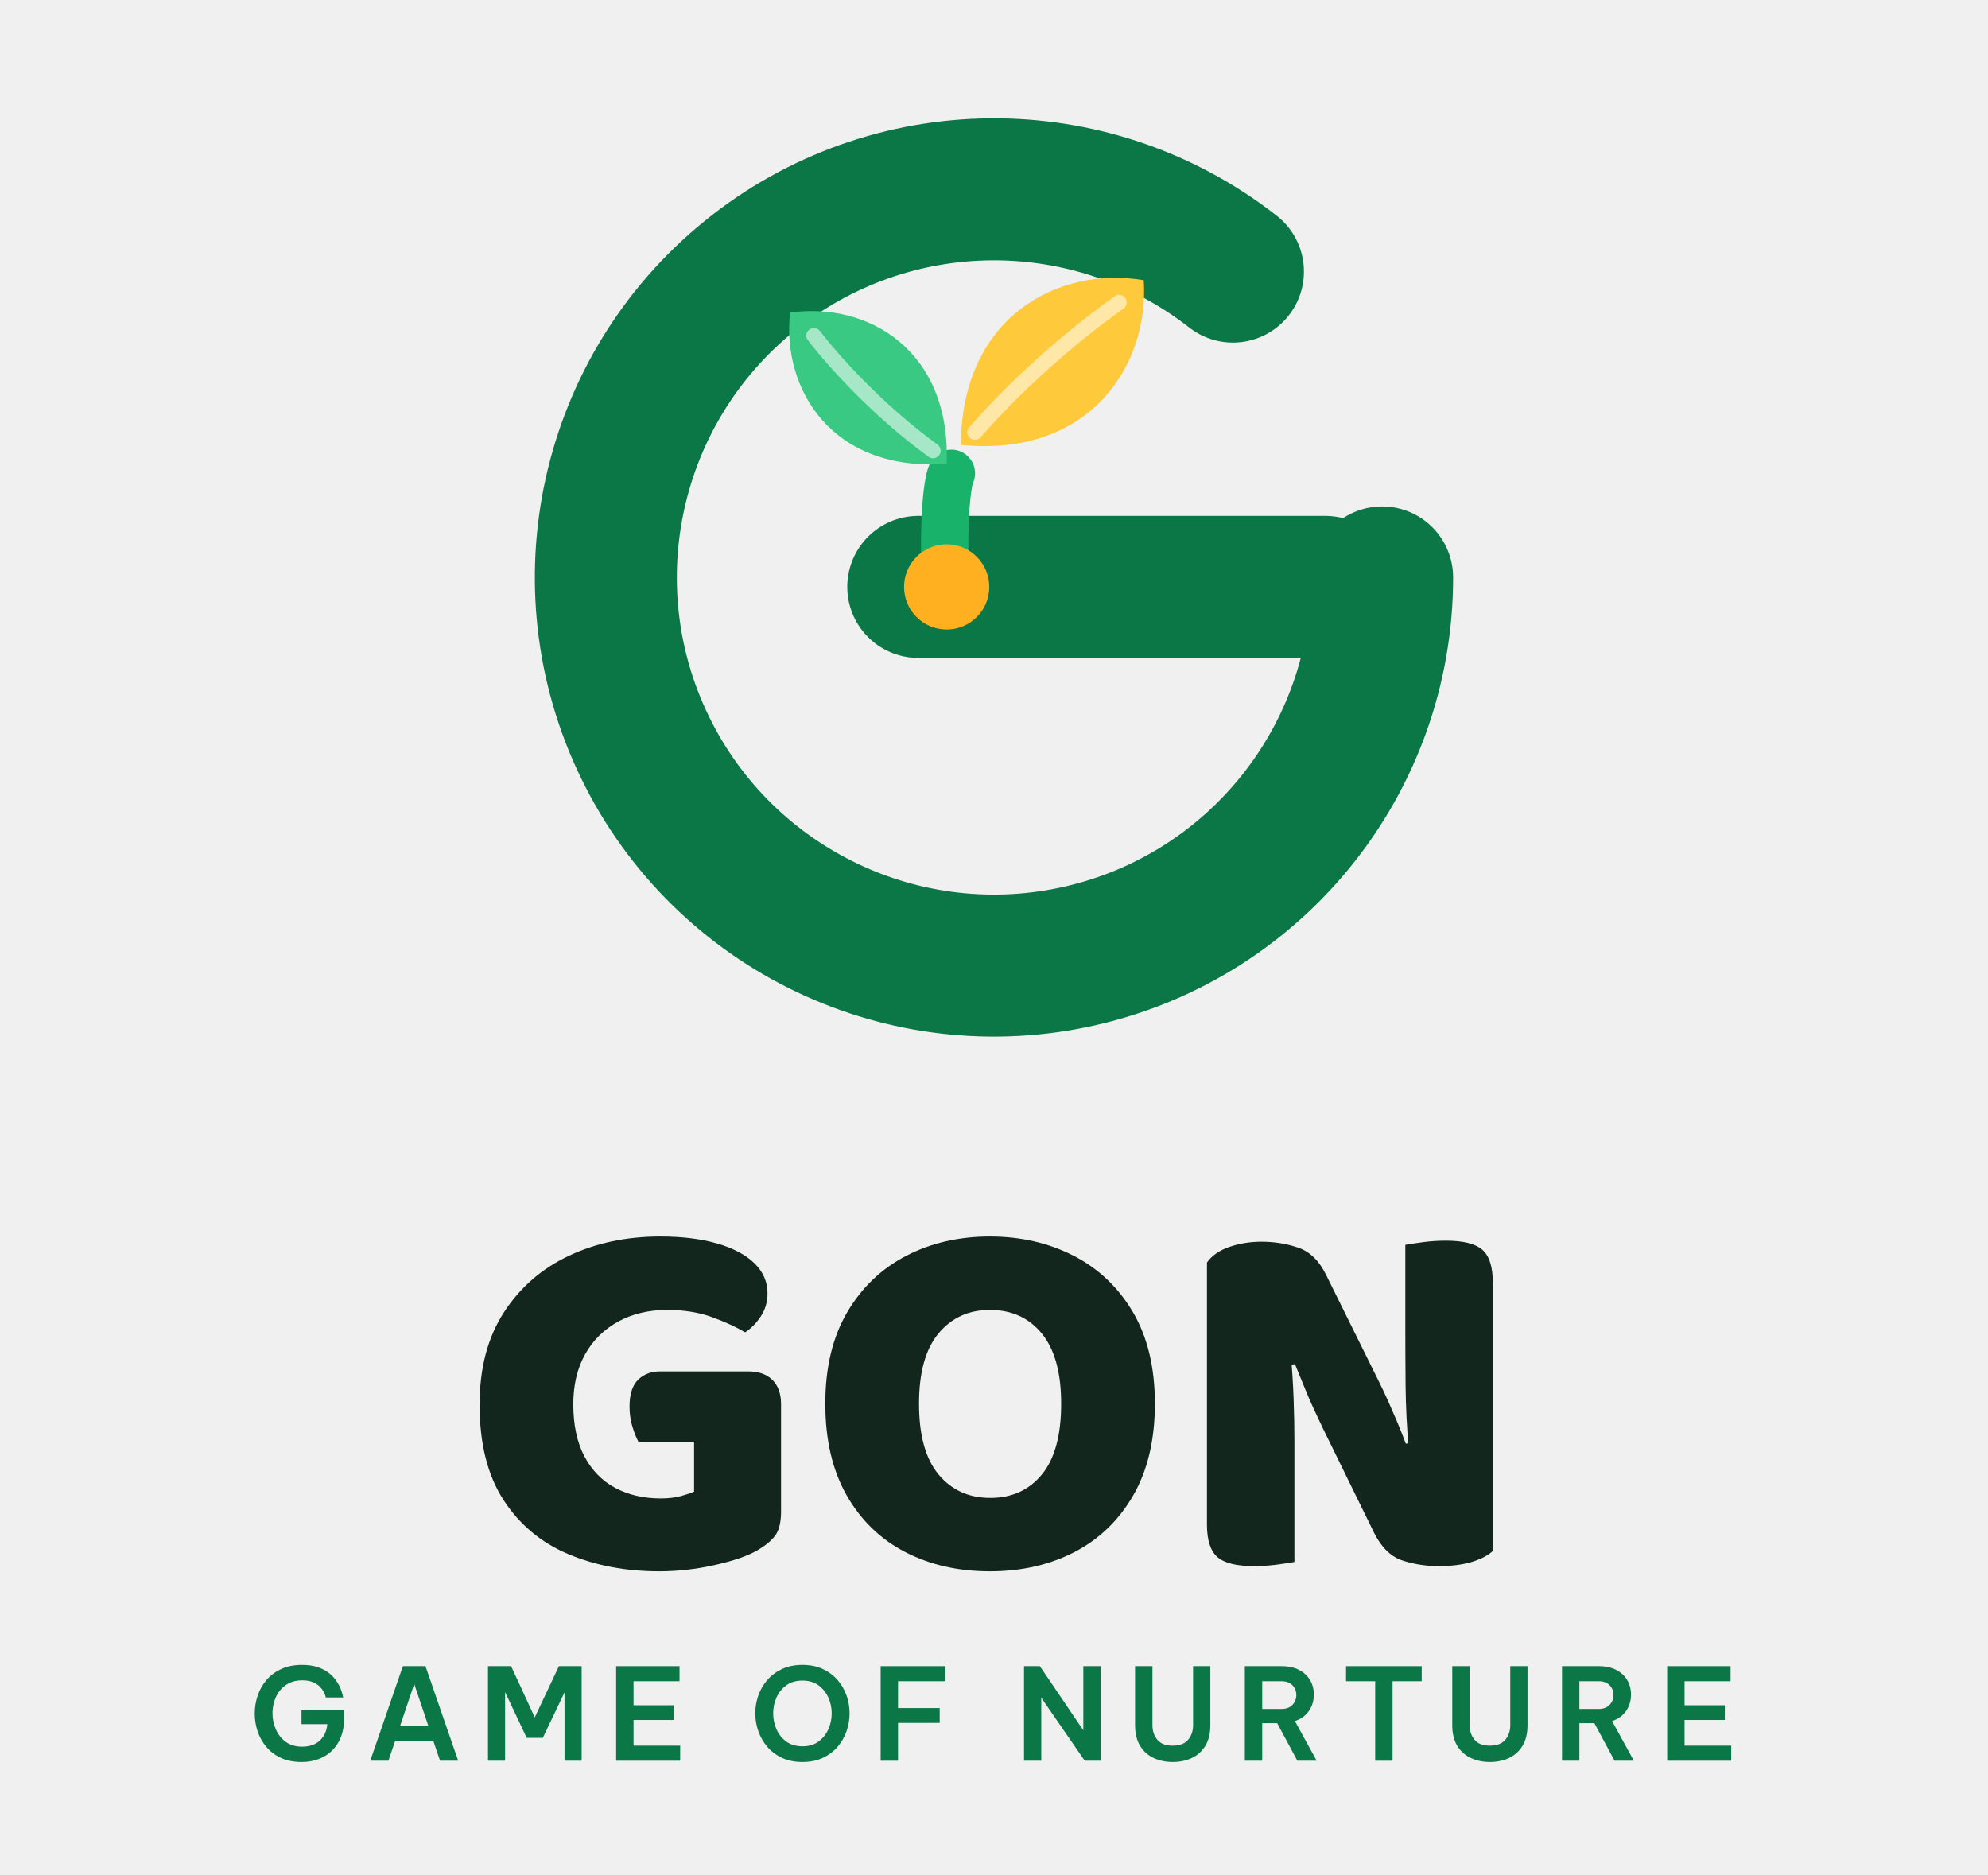
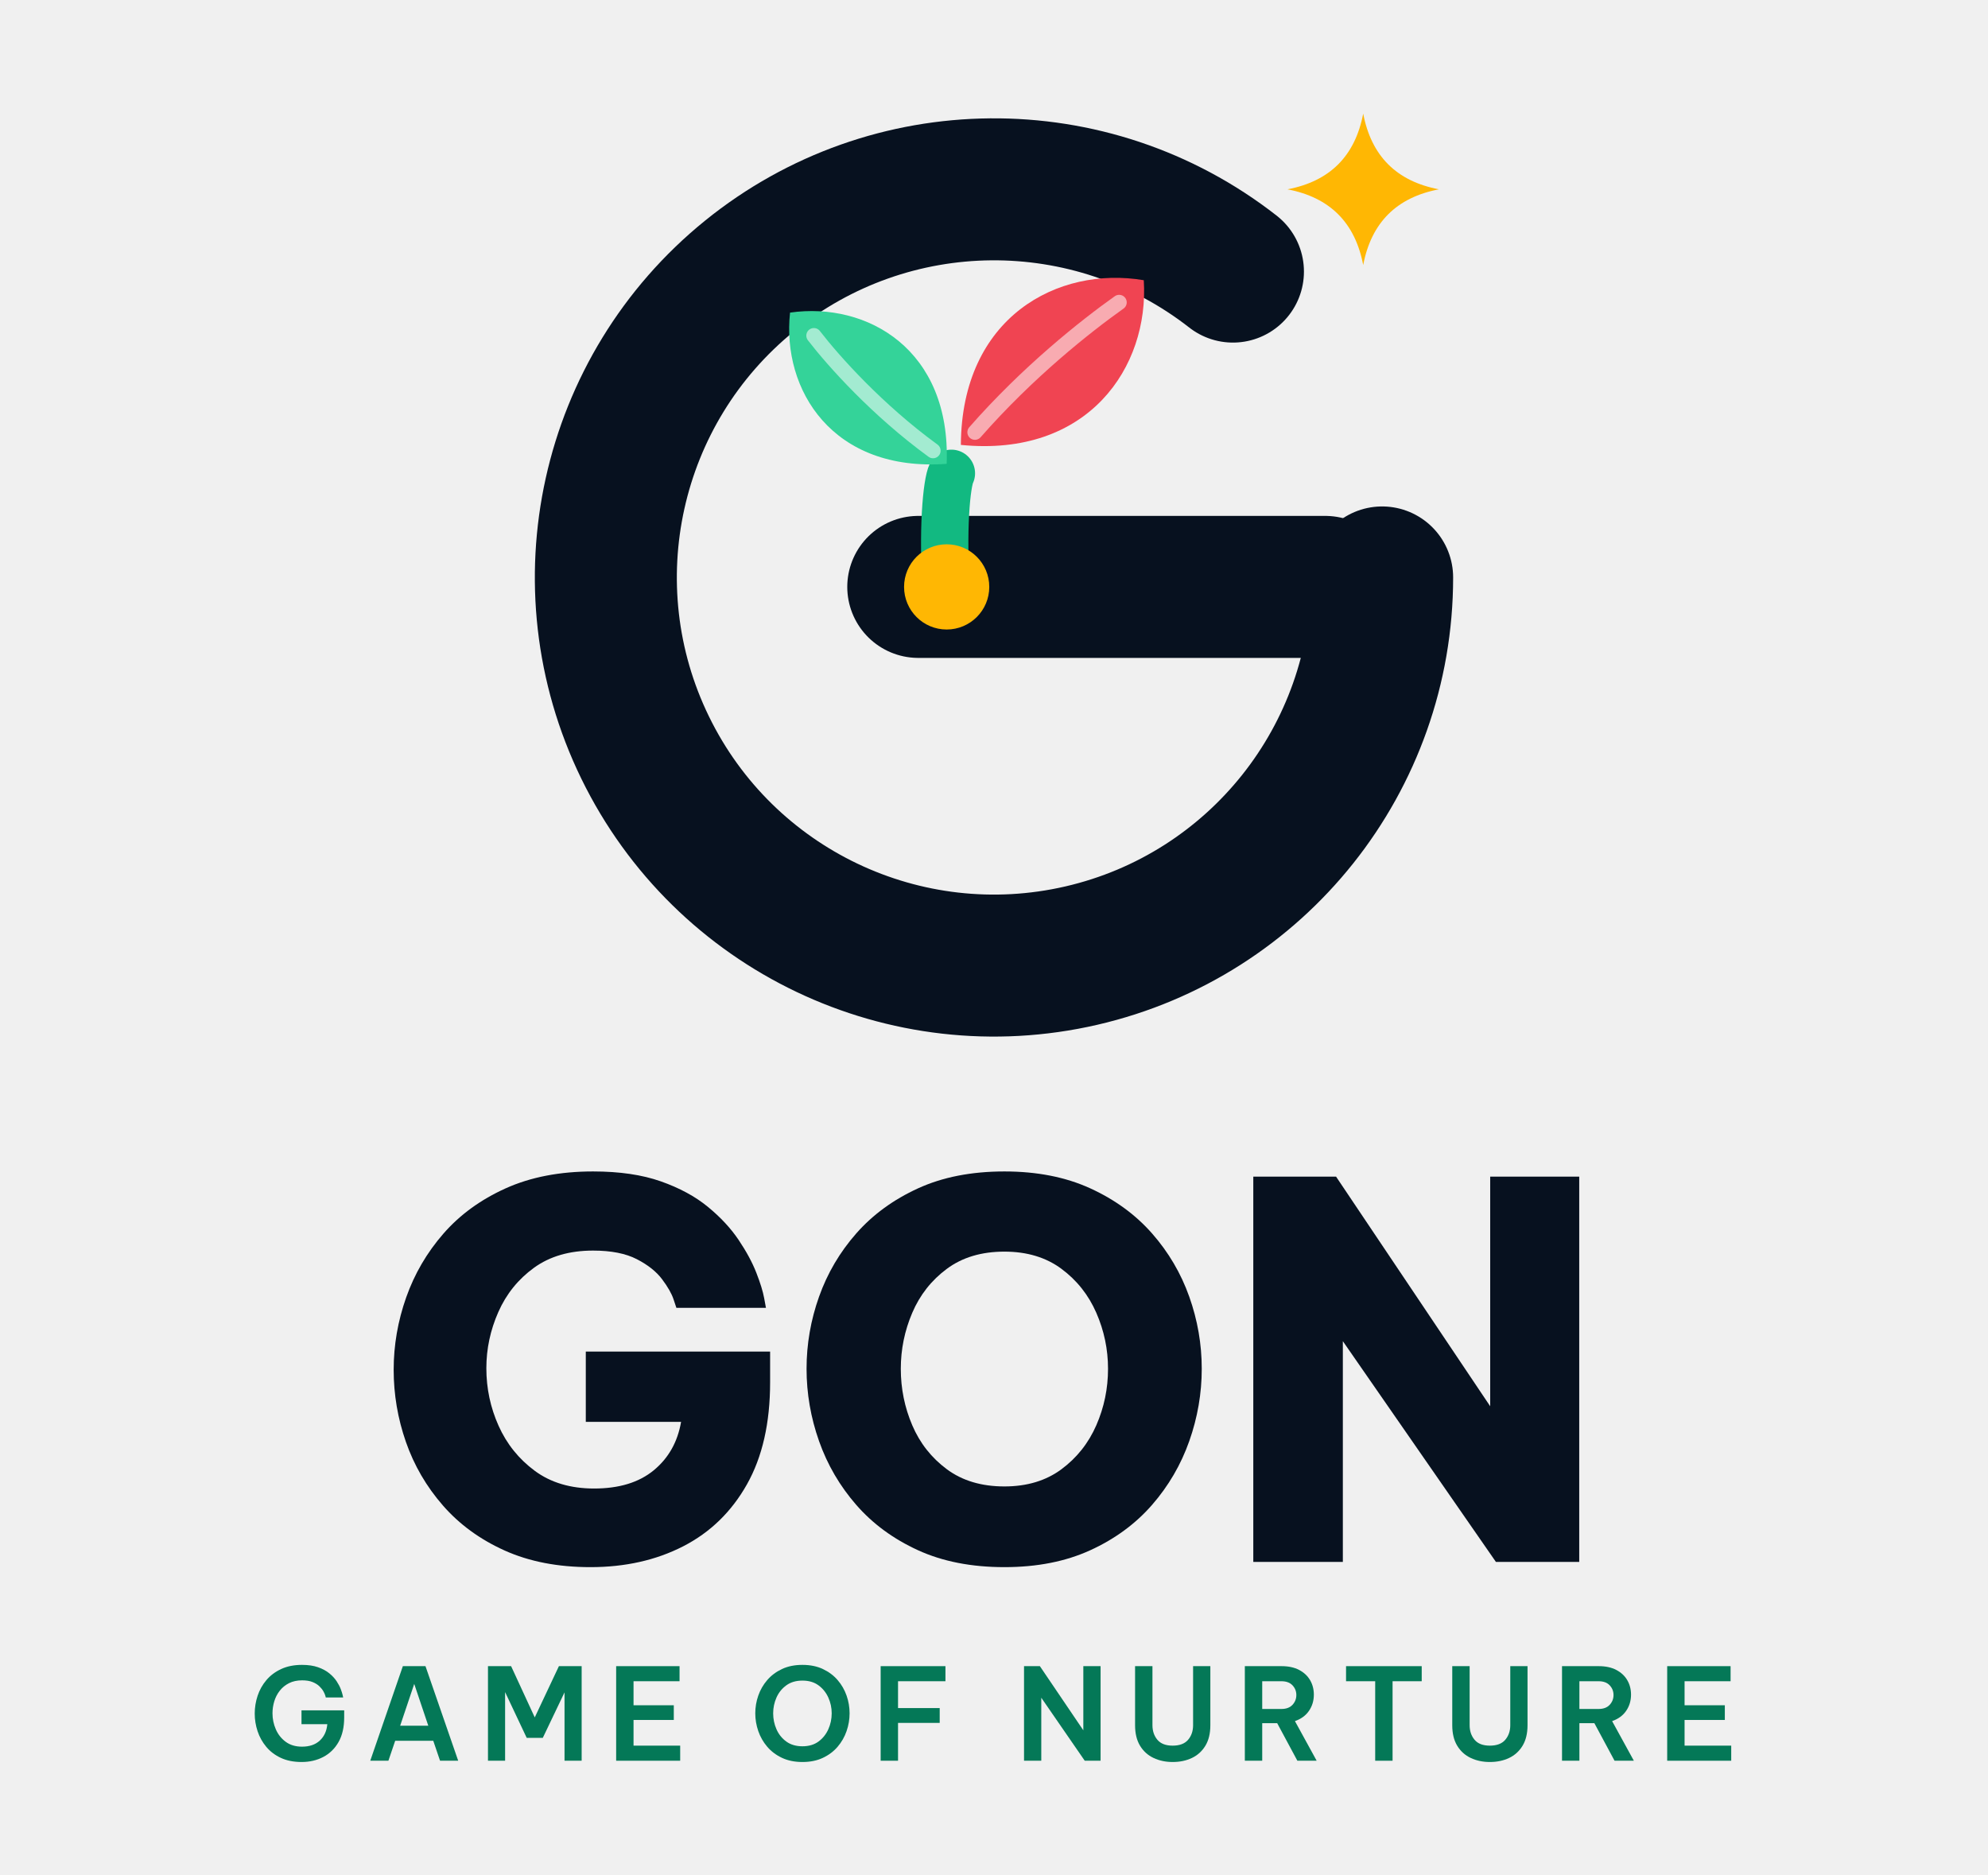
<svg xmlns="http://www.w3.org/2000/svg" viewBox="0 0 420 396" width="420" height="396" role="img" aria-labelledby="t">
  <g transform="translate(90.0,0)">
-     <path d="M 170.48 57.38 A 82 82 0 1 0 202.00 122.00" fill="none" stroke="#0C7746" stroke-width="30" stroke-linecap="round" />
-     <path d="M 104 124 L 190 124" stroke="#0C7746" stroke-width="30" stroke-linecap="round" />
-     <path d="M 110 126 C 109 112 110 102 111 100" fill="none" stroke="#18B26B" stroke-width="10" stroke-linecap="round" />
+     <path d="M 170.48 57.38 A 82 82 0 1 0 202.00 122.00" fill="none" stroke="#07111F" stroke-width="30" stroke-linecap="round" />
+     <path d="M 104 124 L 190 124" stroke="#07111F" stroke-width="30" stroke-linecap="round" />
+     <path d="M 110 126 C 109 112 110 102 111 100" fill="none" stroke="#12B981" stroke-width="10" stroke-linecap="round" />
    <g transform="translate(110.0,98.0) rotate(-46)">
-       <path d="M 0 0 C -18.0 -16.1 -13.0 -35.9 0 -46.0 C 13.0 -35.9 18.0 -16.1 0 0 Z" fill="#3AC982" />
+       <path d="M 0 0 C -18.0 -16.1 -13.0 -35.9 0 -46.0 C 13.0 -35.9 18.0 -16.1 0 0 Z" fill="#34D399" />
      <path d="M 0 -4 C -2 -18.4 -1 -32.2 0 -39.0" fill="none" stroke="#FFFFFF" stroke-opacity="0.55" stroke-width="3.2" stroke-linecap="round" />
    </g>
    <g transform="translate(113.0,94.0) rotate(48)">
-       <path d="M 0 0 C -20.0 -18.2 -14.4 -40.6 0 -52.0 C 14.4 -40.6 20.0 -18.2 0 0 Z" fill="#FFC93C" />
+       <path d="M 0 0 C -20.0 -18.2 -14.4 -40.6 0 -52.0 C 14.4 -40.6 20.0 -18.2 0 0 Z" fill="#F04452" />
      <path d="M 0 -4 C -2 -20.8 -1 -36.4 0 -45.0" fill="none" stroke="#FFFFFF" stroke-opacity="0.55" stroke-width="3.2" stroke-linecap="round" />
    </g>
-     <circle cx="110" cy="124" r="9" fill="#FFB020" />
+     <circle cx="110" cy="124" r="9" fill="#FFB703" />
+     <path d="M 198 24 Q 200.56 37.44 214 40 Q 200.56 42.56 198 56 Q 195.44 42.56 182 40 Q 195.44 37.44 198 24 Z" fill="#FFB703" />
  </g>
-   <g fill="#12261E">
-     <path transform="translate(97.47,330.00) scale(0.11,-0.11)" d="M614 303V97Q614 66 603.0 51.0Q592 36 568 22Q540 6 486.5 -6.0Q433 -18 380 -18Q284 -18 205.5 15.0Q127 48 81.0 119.0Q35 190 35 302Q35 407 81.5 479.0Q128 551 206.5 588.0Q285 625 382 625Q445 625 491.5 611.5Q538 598 563.0 573.5Q588 549 588 516Q588 491 575.0 471.5Q562 452 545 441Q520 456 482.0 470.0Q444 484 395 484Q342 484 301.0 461.5Q260 439 237.5 398.5Q215 358 215 303Q215 243 236.5 202.5Q258 162 296.0 142.0Q334 122 383 122Q405 122 421.5 126.5Q438 131 447 135V231H340Q334 242 328.5 260.0Q323 278 323 298Q323 334 339.5 350.0Q356 366 382 366H551Q581 366 597.5 349.5Q614 333 614 303Z" />
-     <path transform="translate(170.51,330.00) scale(0.11,-0.11)" d="M668 304Q668 200 626.5 128.0Q585 56 513.5 19.0Q442 -18 351 -18Q260 -18 188.5 19.0Q117 56 76.0 128.0Q35 200 35 304Q35 408 77.0 479.5Q119 551 190.5 588.0Q262 625 351 625Q440 625 512.0 588.0Q584 551 626.0 479.5Q668 408 668 304ZM488 304Q488 393 451.0 438.5Q414 484 351 484Q290 484 252.5 439.0Q215 394 215 304Q215 213 252.5 168.0Q290 123 352 123Q414 123 451.0 168.0Q488 213 488 304Z" />
-     <path transform="translate(247.84,330.00) scale(0.11,-0.11)" d="M65 400H226Q230 354 231.5 312.0Q233 270 233.0 232.5Q233 195 233 159V0Q223 -2 200.5 -5.0Q178 -8 155 -8Q105 -8 85.0 9.5Q65 27 65 72ZM614 210H453Q447 280 446.5 339.0Q446 398 446 451V609Q457 611 479.0 614.0Q501 617 524 617Q574 617 594.0 599.5Q614 582 614 537ZM614 264V21Q600 8 573.5 0.0Q547 -8 510 -8Q473 -8 440.0 3.0Q407 14 386 56L287 258Q277 279 268.5 297.5Q260 316 252.0 336.0Q244 356 234 380L65 343V575Q79 595 108.0 605.0Q137 615 170 615Q207 615 240.5 603.5Q274 592 294 551L394 349Q404 329 412.5 310.0Q421 291 429.5 271.0Q438 251 447 227Z" />
+   <g fill="#07111F">
+     <path transform="translate(79.32,330.00) scale(0.11,-0.11)" d="M413 -10Q319 -10 248.0 22.0Q177 54 129.5 108.5Q82 163 58.5 230.5Q35 298 35 369Q35 440 59.0 508.0Q83 576 130.5 630.5Q178 685 250.0 717.5Q322 750 418 750Q494 750 548.0 731.0Q602 712 638.5 682.0Q675 652 697.5 618.5Q720 585 731.5 555.5Q743 526 746.5 507.0Q750 488 750 488H578Q578 488 572.5 504.5Q567 521 550.5 543.0Q534 565 502.0 581.5Q470 598 418 598Q350 598 304.5 565.0Q259 532 236.0 480.0Q213 428 213 372Q213 314 236.5 261.5Q260 209 306.0 175.0Q352 141 420 141Q492 141 534.5 176.0Q577 211 587 269H404V404H758V345Q758 228 713.5 149.0Q669 70 591.0 30.0Q513 -10 413 -10Z" />
+     <path transform="translate(166.55,330.00) scale(0.11,-0.11)" d="M415 -10Q320 -10 249.0 22.5Q178 55 130.5 109.5Q83 164 59.0 232.0Q35 300 35 371Q35 442 59.0 509.5Q83 577 130.5 631.0Q178 685 249.0 717.5Q320 750 415 750Q509 750 580.0 717.5Q651 685 698.5 631.0Q746 577 770.0 509.5Q794 442 794 371Q794 300 770.0 232.0Q746 164 698.5 109.5Q651 55 580.0 22.5Q509 -10 415 -10ZM415 145Q480 145 524.5 178.0Q569 211 591.5 262.5Q614 314 614 371Q614 427 591.5 478.5Q569 530 524.5 563.0Q480 596 415 596Q349 596 304.5 563.0Q260 530 238.0 478.5Q216 427 216 371Q216 314 238.0 262.5Q260 211 304.5 178.0Q349 145 415 145Z" />
+     <path transform="translate(257.74,330.00) scale(0.11,-0.11)" d="M64 0V740H223L519 299V740H690V0H530L236 424V0Z" />
  </g>
-   <g fill="#0C7746">
+   <g fill="#047857">
    <path transform="translate(52.60,372.00) scale(0.027,-0.027)" d="M412 -10Q319 -10 250.0 22.0Q181 54 135.5 108.5Q90 163 67.5 230.5Q45 298 45 369Q45 440 67.5 508.0Q90 576 136.0 630.5Q182 685 252.0 717.5Q322 750 415 750Q488 750 540.5 731.5Q593 713 628.5 684.0Q664 655 685.5 622.5Q707 590 718.0 561.0Q729 532 733.0 513.5Q737 495 737 495H601Q601 495 597.5 508.5Q594 522 583.0 542.0Q572 562 551.5 582.0Q531 602 498.0 615.5Q465 629 416 629Q357 629 313.5 607.0Q270 585 241.0 548.0Q212 511 198.0 465.0Q184 419 184 371Q184 306 210.0 246.0Q236 186 287.5 148.0Q339 110 415 110Q503 110 554.5 158.0Q606 206 613 286H411V394H745V339Q745 224 701.0 146.5Q657 69 581.5 29.5Q506 -10 412 -10Z" />
    <path transform="translate(77.28,372.00) scale(0.027,-0.027)" d="M35 0 290 740H467L723 0H581L528 156H230L177 0ZM269 274H489L379 601Z" />
    <path transform="translate(101.15,372.00) scale(0.027,-0.027)" d="M72 0V740H253L438 339L627 740H805V0H671V535L501 179H375L206 537V0Z" />
    <path transform="translate(128.23,372.00) scale(0.027,-0.027)" d="M72 0V740H568V622H208V434H523V319H208V118H573V0Z" />
    <path transform="translate(158.35,372.00) scale(0.027,-0.027)" d="M414 -10Q323 -10 254.0 22.5Q185 55 138.5 109.5Q92 164 68.5 232.0Q45 300 45 371Q45 442 68.5 509.5Q92 577 138.5 631.0Q185 685 254.0 717.5Q323 750 414 750Q505 750 574.0 717.5Q643 685 689.5 631.0Q736 577 759.5 509.5Q783 442 783 371Q783 300 759.5 232.0Q736 164 689.5 109.5Q643 55 574.0 22.5Q505 -10 414 -10ZM414 113Q489 113 539.5 150.0Q590 187 616.5 246.0Q643 305 643 371Q643 436 616.5 494.5Q590 553 539.5 590.0Q489 627 414 627Q339 627 288.0 590.0Q237 553 211.0 494.5Q185 436 185 371Q185 305 211.0 246.0Q237 187 288.0 150.0Q339 113 414 113Z" />
    <path transform="translate(184.11,372.00) scale(0.027,-0.027)" d="M72 0V740H579V622H208V412H534V296H208V0Z" />
    <path transform="translate(214.40,372.00) scale(0.027,-0.027)" d="M72 0V740H196L536 238V740H671V0H547L207 493V0Z" />
    <path transform="translate(237.86,372.00) scale(0.027,-0.027)" d="M366 -10Q284 -10 217.0 21.5Q150 53 111.0 117.0Q72 181 72 278V740H208V278Q208 210 246.5 164.0Q285 118 366 118Q448 118 487.0 164.0Q526 210 526 278V740H661V278Q661 181 622.0 117.0Q583 53 516.5 21.5Q450 -10 366 -10Z" />
    <path transform="translate(261.05,372.00) scale(0.027,-0.027)" d="M72 0V740H360Q440 740 496.5 710.5Q553 681 582.5 630.5Q612 580 612 517Q612 446 574.0 390.5Q536 335 464 310L634 0H483L325 294H208V0ZM358 622H208V405H358Q415 405 445.0 437.5Q475 470 475 514Q475 558 445.0 590.0Q415 622 358 622Z" />
    <path transform="translate(283.27,372.00) scale(0.027,-0.027)" d="M269 0V622H41V740H633V622H405V0Z" />
    <path transform="translate(304.87,372.00) scale(0.027,-0.027)" d="M366 -10Q284 -10 217.0 21.5Q150 53 111.0 117.0Q72 181 72 278V740H208V278Q208 210 246.5 164.0Q285 118 366 118Q448 118 487.0 164.0Q526 210 526 278V740H661V278Q661 181 622.0 117.0Q583 53 516.5 21.5Q450 -10 366 -10Z" />
    <path transform="translate(328.06,372.00) scale(0.027,-0.027)" d="M72 0V740H360Q440 740 496.5 710.5Q553 681 582.5 630.5Q612 580 612 517Q612 446 574.0 390.5Q536 335 464 310L634 0H483L325 294H208V0ZM358 622H208V405H358Q415 405 445.0 437.5Q475 470 475 514Q475 558 445.0 590.0Q415 622 358 622Z" />
    <path transform="translate(350.28,372.00) scale(0.027,-0.027)" d="M72 0V740H568V622H208V434H523V319H208V118H573V0Z" />
  </g>
</svg>
